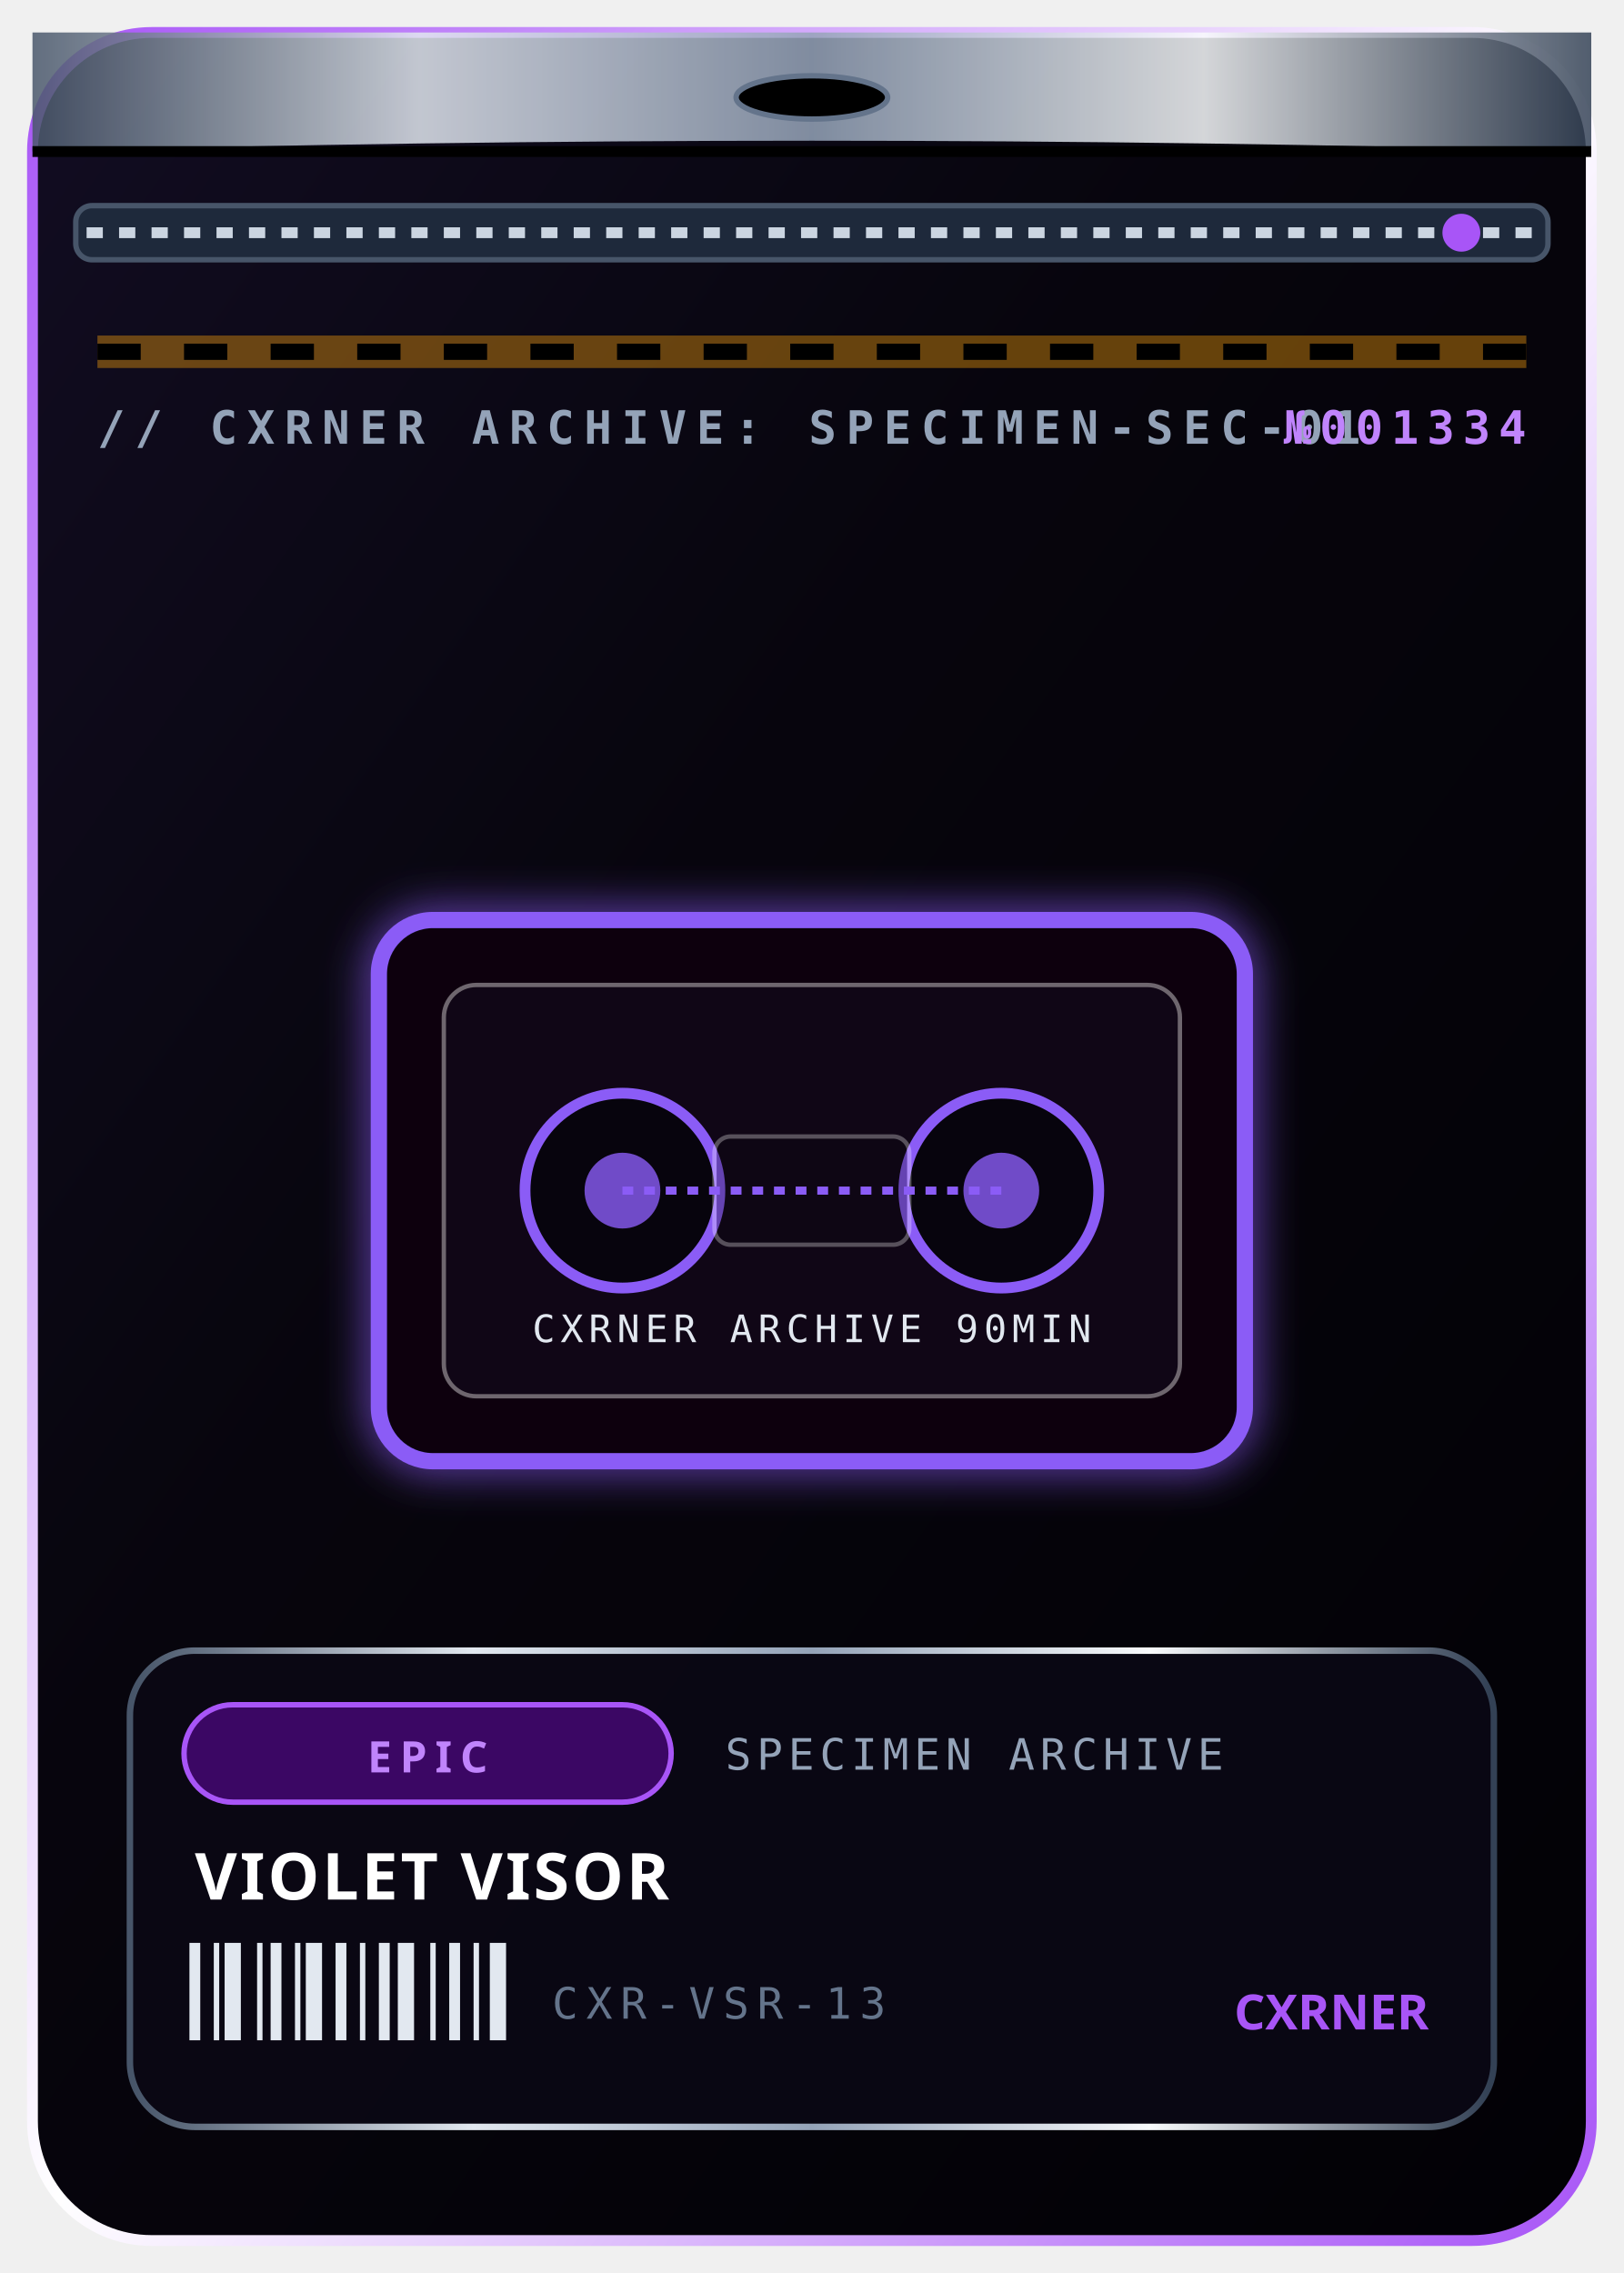
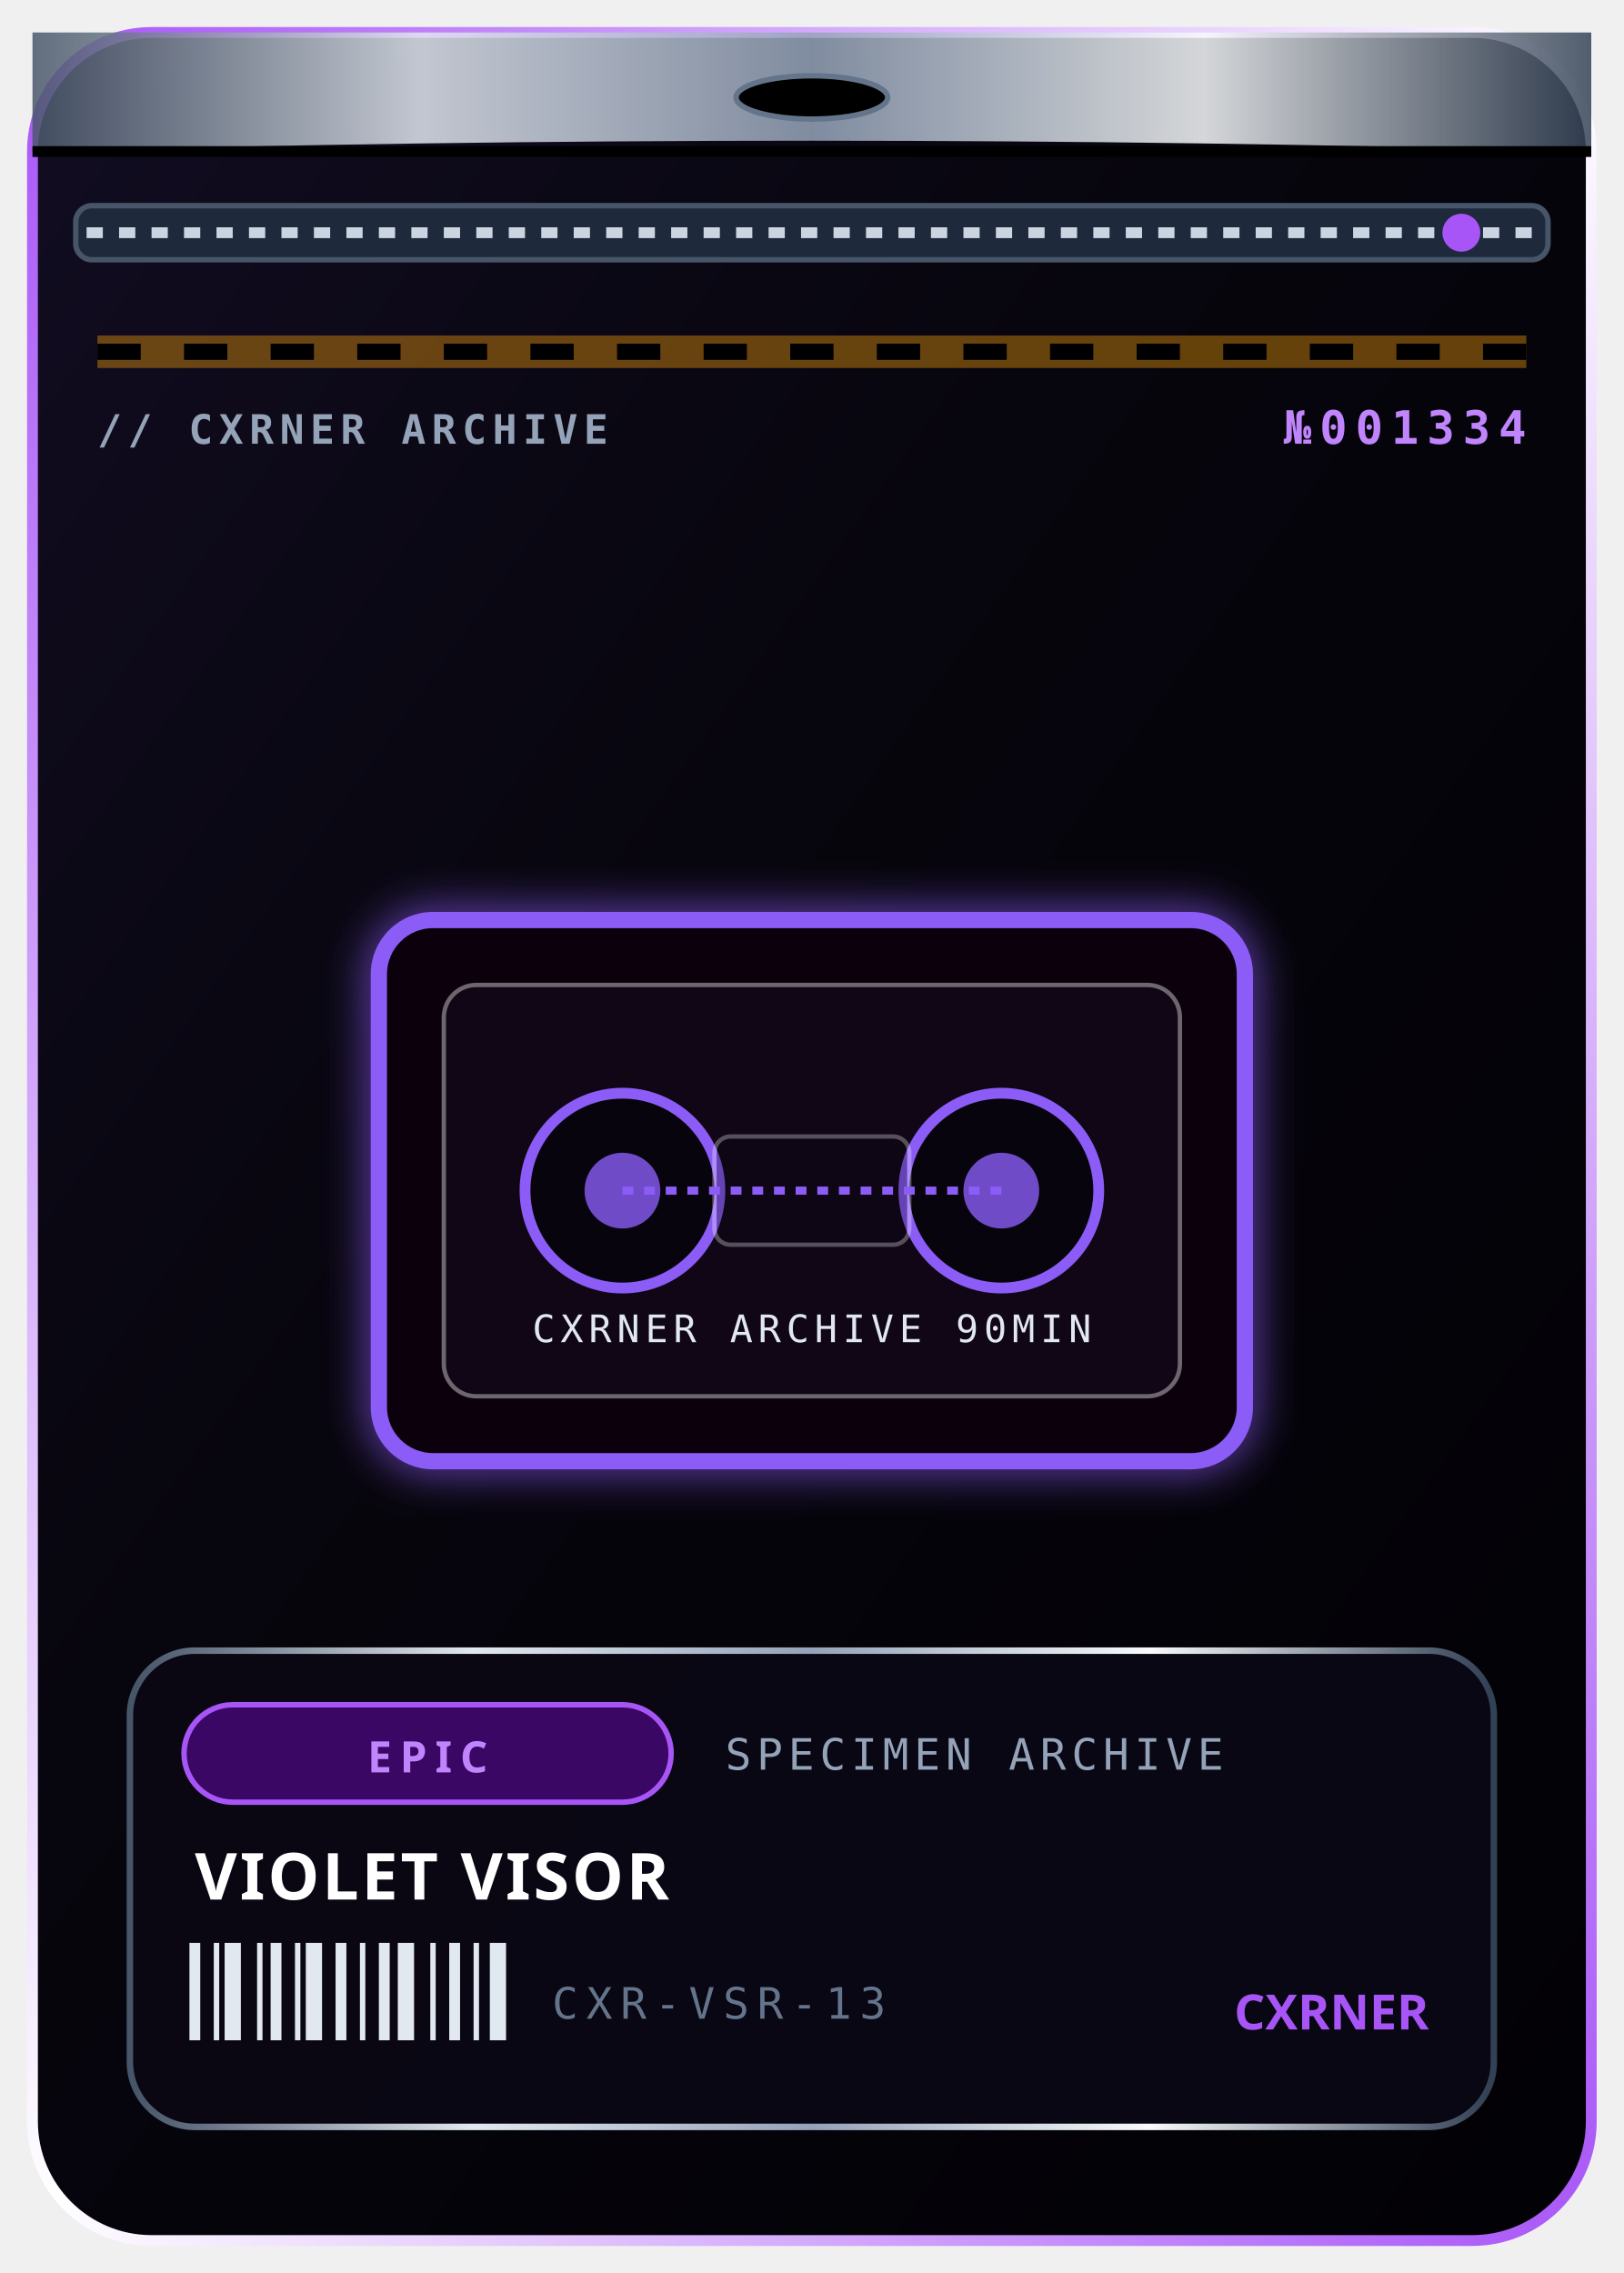
- <svg xmlns="http://www.w3.org/2000/svg" viewBox="0 0 300 420" width="100%" height="100%">
+ <svg xmlns="http://www.w3.org/2000/svg" viewBox="0 0 300 420" width="300" height="420">
  <defs>
    <filter id="glow" x="-20%" y="-20%" width="140%" height="140%">
      <feGaussianBlur stdDeviation="4" result="blur" />
      <feComposite in="SourceGraphic" in2="blur" operator="over" />
    </filter>
    <linearGradient id="bg_grad" x1="0%" y1="0%" x2="100%" y2="100%">
      <stop offset="0%" stop-color="#120D22" />
      <stop offset="40%" stop-color="#07050D" />
      <stop offset="100%" stop-color="#020105" />
    </linearGradient>
    <linearGradient id="foil_metal" x1="0%" y1="0%" x2="100%" y2="0%">
      <stop offset="0%" stop-color="#475569" />
      <stop offset="25%" stop-color="#E2E8F0" />
      <stop offset="50%" stop-color="#94A3B8" />
      <stop offset="75%" stop-color="#F8FAFC" />
      <stop offset="100%" stop-color="#334155" />
    </linearGradient>
    <linearGradient id="rarity_border" x1="0%" y1="0%" x2="100%" y2="100%">
      <stop offset="0%" stop-color="#A855F7" />
      <stop offset="50%" stop-color="#FFFFFF" />
      <stop offset="100%" stop-color="#A855F7" />
    </linearGradient>
  </defs>
  <rect x="6" y="6" width="288" height="408" rx="22" fill="url(#bg_grad)" stroke="url(#rarity_border)" stroke-width="2" />
  <path d="M 6 28 Q 150 24 294 28 L 294 6 Q 150 6 6 6 Z" fill="url(#foil_metal)" opacity="0.85" />
  <line x1="6" y1="28" x2="294" y2="28" stroke="#000000" stroke-width="2" />
  <ellipse cx="150" cy="18" rx="14" ry="4" fill="#000000" stroke="#64748B" stroke-width="1" />
  <rect x="14" y="38" width="272" height="10" rx="3" fill="#1E293B" stroke="#475569" stroke-width="1" />
  <line x1="16" y1="43" x2="284" y2="43" stroke="#CBD5E1" stroke-width="2" stroke-dasharray="3,3" />
  <circle cx="270" cy="43" r="3.5" fill="#A855F7" />
  <g transform="translate(18, 62)">
    <rect x="0" y="0" width="264" height="6" fill="#F59E0B" opacity="0.4" />
    <line x1="0" y1="3" x2="264" y2="3" stroke="#000000" stroke-width="3" stroke-dasharray="8,8" />
-     <text x="0" y="20" font-family="'Space Grotesk', monospace" font-size="8.5" font-weight="700" fill="#94A3B8" letter-spacing="1.8">
-       // CXRNER ARCHIVE: SPECIMEN-SEC-01
+     <text x="0" y="20" font-family="'Space Grotesk', monospace" font-size="7.5" font-weight="700" fill="#94A3B8" letter-spacing="1.1">
+       // CXRNER ARCHIVE
    </text>
    <text x="264" y="20" font-family="'Space Grotesk', monospace" font-size="8.5" font-weight="700" fill="#C084FC" letter-spacing="1.5" text-anchor="end">
      №001334
    </text>
  </g>
  <g transform="translate(150, 220)">
    <rect x="-80" y="-50" width="160" height="100" rx="10" fill="#090611" stroke="#8B5CF6" stroke-width="3" filter="url(#glow)" />
    <rect x="-68" y="-38" width="136" height="76" rx="6" fill="#140F22" stroke="#FFFFFF" stroke-width="0.8" opacity="0.4" />
    <circle cx="-35" cy="0" r="18" fill="#07040D" stroke="#8B5CF6" stroke-width="2" />
    <circle cx="-35" cy="0" r="7" fill="#8B5CF6" opacity="0.8" />
    <circle cx="35" cy="0" r="18" fill="#07040D" stroke="#8B5CF6" stroke-width="2" />
    <circle cx="35" cy="0" r="7" fill="#8B5CF6" opacity="0.8" />
    <rect x="-18" y="-10" width="36" height="20" rx="3" fill="#090611" stroke="#FFFFFF" stroke-width="0.8" opacity="0.3" />
    <line x1="-35" y1="0" x2="35" y2="0" stroke="#8B5CF6" stroke-width="1.5" stroke-dasharray="2,2" />
    <text x="0" y="28" font-family="'Space Grotesk', monospace" font-size="7" fill="#E2E8F0" text-anchor="middle" letter-spacing="1">CXRNER ARCHIVE 90MIN</text>
  </g>
  <g transform="translate(24, 305)">
    <rect x="0" y="0" width="252" height="88" rx="12" fill="#0A0814" fill-opacity="0.9" stroke="url(#foil_metal)" stroke-width="1.2" />
    <rect x="10" y="10" width="90" height="18" rx="9" fill="#3B0764" stroke="#A855F7" stroke-width="1" />
    <text x="55" y="22.5" font-family="'Unbounded', sans-serif" font-weight="800" font-size="8" fill="#C084FC" letter-spacing="1.5" text-anchor="middle">
      EPIC
    </text>
    <text x="110" y="22" font-family="'Space Grotesk', monospace" font-size="8" fill="#94A3B8" letter-spacing="1">
      SPECIMEN ARCHIVE
    </text>
    <text x="12" y="46" font-family="'Unbounded', sans-serif" font-weight="900" font-size="12" fill="#FFFFFF" letter-spacing="0.5">
      VIOLET VISOR
    </text>
    <g transform="translate(12, 54)">
      <line x1="0" y1="0" x2="0" y2="18" stroke="#E2E8F0" stroke-width="2" />
      <line x1="4" y1="0" x2="4" y2="18" stroke="#E2E8F0" stroke-width="1" />
      <line x1="7" y1="0" x2="7" y2="18" stroke="#E2E8F0" stroke-width="3" />
      <line x1="12" y1="0" x2="12" y2="18" stroke="#E2E8F0" stroke-width="1" />
      <line x1="15" y1="0" x2="15" y2="18" stroke="#E2E8F0" stroke-width="2" />
      <line x1="19" y1="0" x2="19" y2="18" stroke="#E2E8F0" stroke-width="1" />
      <line x1="22" y1="0" x2="22" y2="18" stroke="#E2E8F0" stroke-width="3" />
      <line x1="27" y1="0" x2="27" y2="18" stroke="#E2E8F0" stroke-width="2" />
      <line x1="31" y1="0" x2="31" y2="18" stroke="#E2E8F0" stroke-width="1" />
      <line x1="35" y1="0" x2="35" y2="18" stroke="#E2E8F0" stroke-width="2" />
      <line x1="39" y1="0" x2="39" y2="18" stroke="#E2E8F0" stroke-width="3" />
      <line x1="44" y1="0" x2="44" y2="18" stroke="#E2E8F0" stroke-width="1" />
      <line x1="48" y1="0" x2="48" y2="18" stroke="#E2E8F0" stroke-width="2" />
      <line x1="52" y1="0" x2="52" y2="18" stroke="#E2E8F0" stroke-width="1" />
      <line x1="56" y1="0" x2="56" y2="18" stroke="#E2E8F0" stroke-width="3" />
      <text x="66" y="14" font-family="'Space Grotesk', monospace" font-size="8" fill="#64748B" letter-spacing="1.5">
        CXR-VSR-13
      </text>
    </g>
    <text x="240" y="70" font-family="'Unbounded', sans-serif" font-weight="900" font-size="9" fill="#A855F7" text-anchor="end">
      CXRNER
    </text>
  </g>
</svg>
